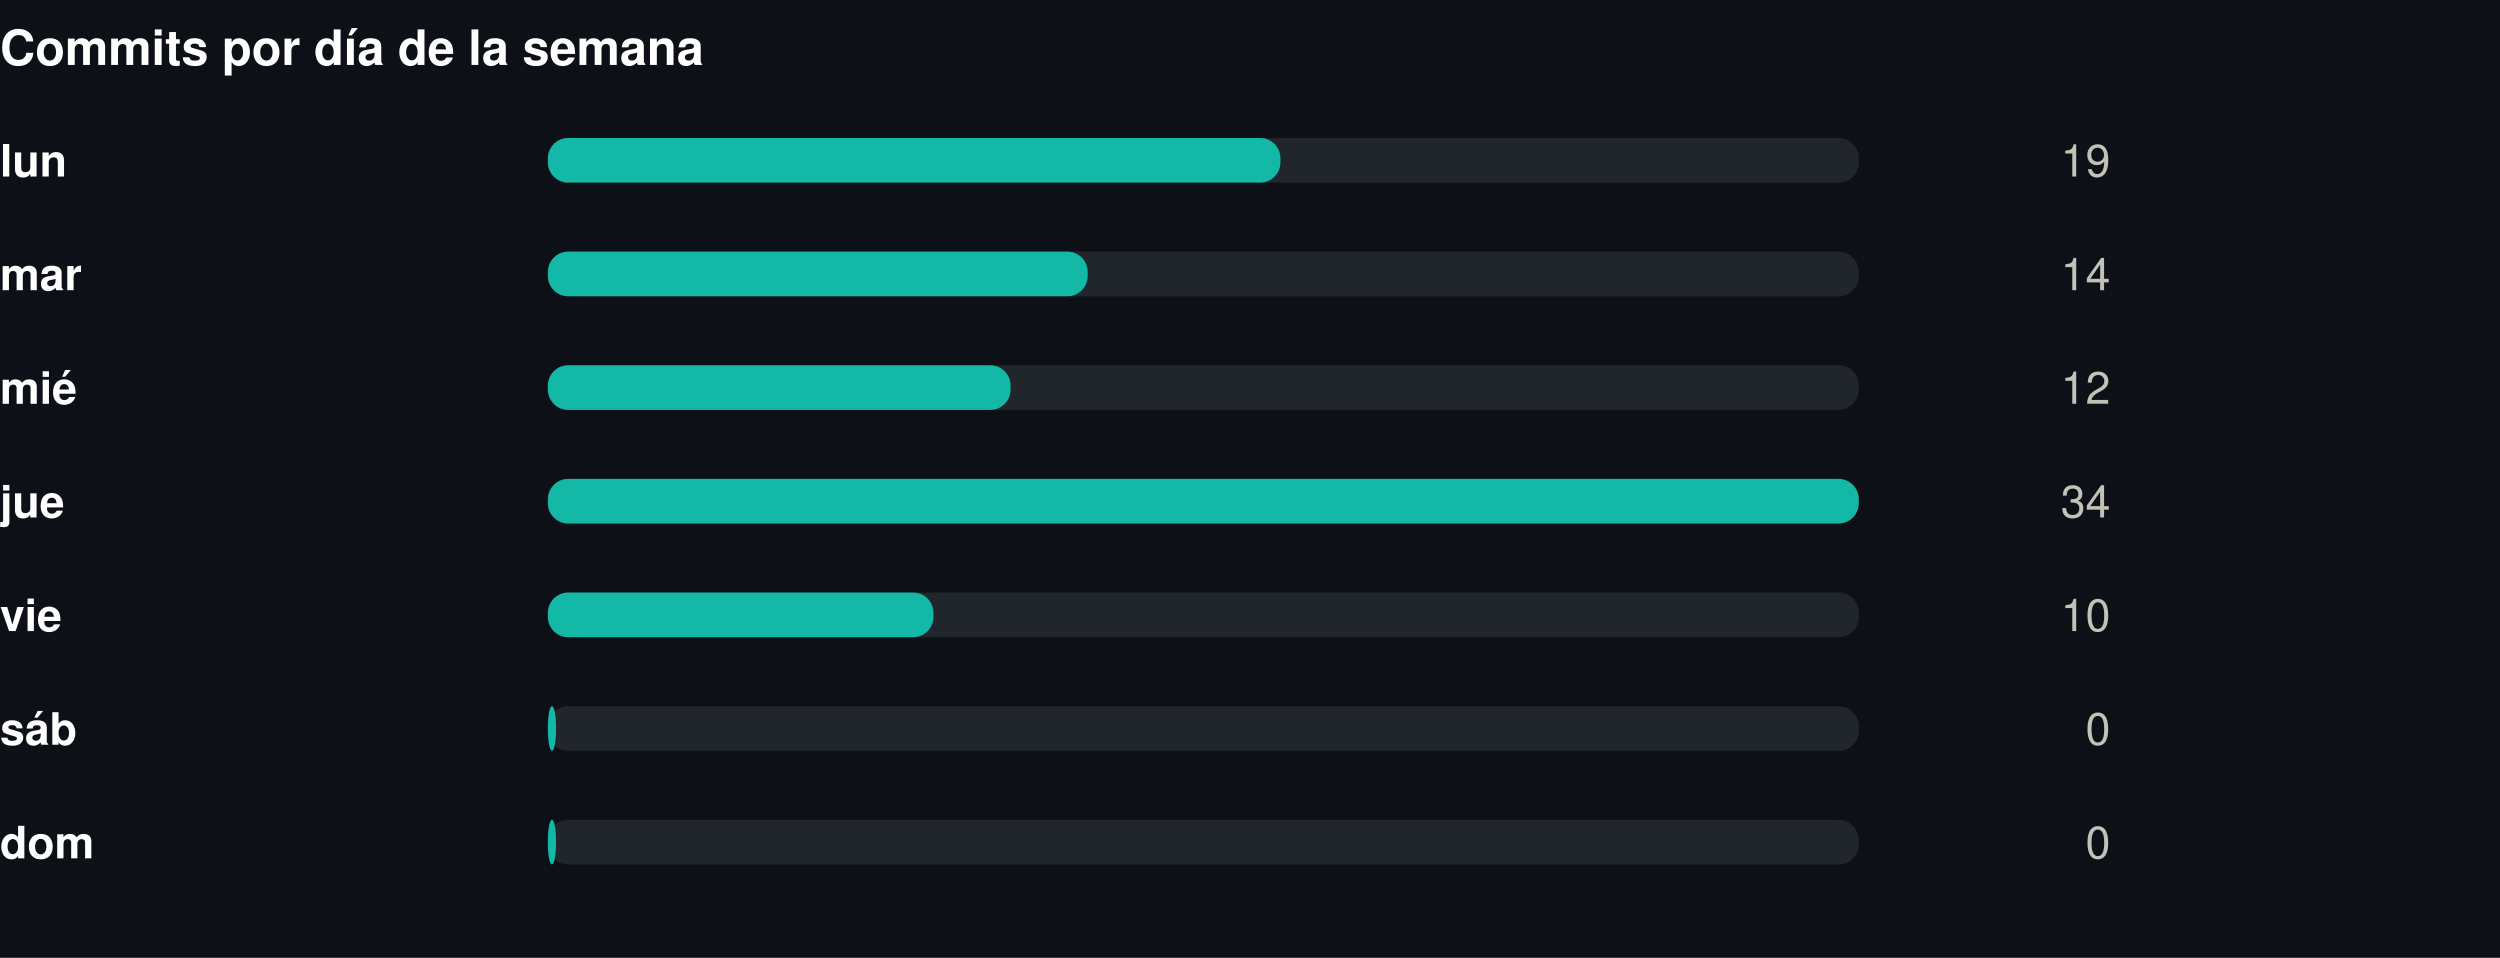
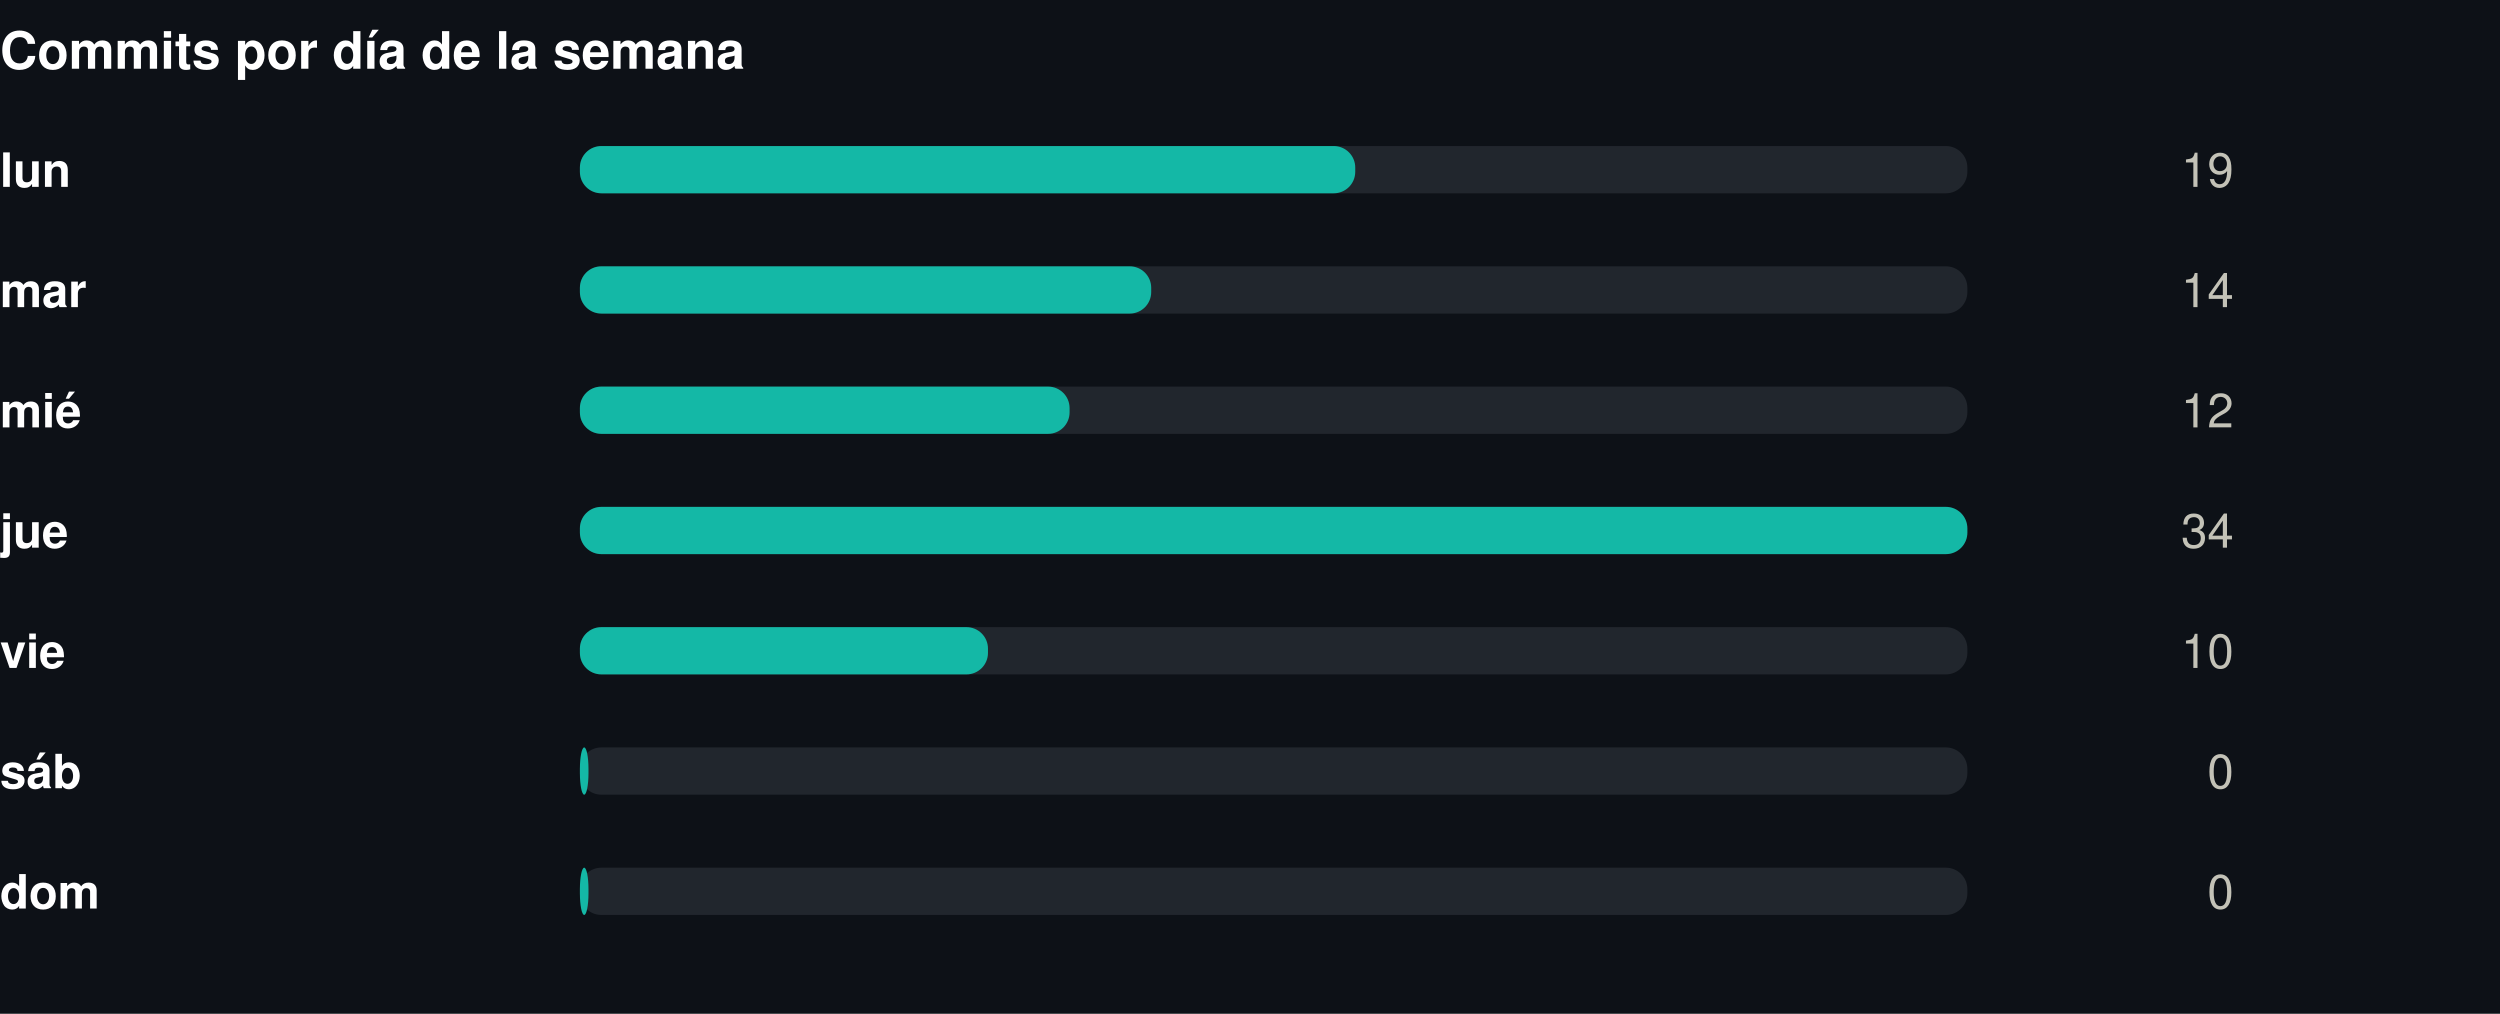
- <svg xmlns="http://www.w3.org/2000/svg" width="616" height="236" viewBox="0 0 616 236" role="img">
-   <rect width="616" height="236" fill="#0d1117" />
+ <svg xmlns="http://www.w3.org/2000/svg" width="582" height="236" viewBox="0 0 582 236" role="img">
+   <rect width="582" height="236" fill="#0d1117" />
  <g transform="translate(0,0)">
    <text x="0" y="16" font-family="-apple-system,BlinkMacSystemFont,'Segoe UI',Helvetica,Arial,sans-serif" font-size="12" font-weight="700" fill="#ffffff" text-anchor="start">Commits por día de la semana</text>
    <text x="0" y="43.5" font-family="-apple-system,BlinkMacSystemFont,'Segoe UI',Helvetica,Arial,sans-serif" font-size="11" font-weight="600" fill="#ffffff" text-anchor="start">lun</text>
    <rect x="135" y="34" width="323" height="11" rx="5" fill="#21262d" />
    <rect x="135" y="34" width="180.5" height="11" rx="5" fill="#14b8a6" />
    <text x="520" y="43.5" font-family="-apple-system,BlinkMacSystemFont,'Segoe UI',Helvetica,Arial,sans-serif" font-size="11" font-weight="400" fill="#c3c2b7" text-anchor="end">19</text>
    <text x="0" y="71.5" font-family="-apple-system,BlinkMacSystemFont,'Segoe UI',Helvetica,Arial,sans-serif" font-size="11" font-weight="600" fill="#ffffff" text-anchor="start">mar</text>
    <rect x="135" y="62" width="323" height="11" rx="5" fill="#21262d" />
    <rect x="135" y="62" width="133.0" height="11" rx="5" fill="#14b8a6" />
    <text x="520" y="71.5" font-family="-apple-system,BlinkMacSystemFont,'Segoe UI',Helvetica,Arial,sans-serif" font-size="11" font-weight="400" fill="#c3c2b7" text-anchor="end">14</text>
    <text x="0" y="99.5" font-family="-apple-system,BlinkMacSystemFont,'Segoe UI',Helvetica,Arial,sans-serif" font-size="11" font-weight="600" fill="#ffffff" text-anchor="start">mié</text>
    <rect x="135" y="90" width="323" height="11" rx="5" fill="#21262d" />
    <rect x="135" y="90" width="114.0" height="11" rx="5" fill="#14b8a6" />
    <text x="520" y="99.5" font-family="-apple-system,BlinkMacSystemFont,'Segoe UI',Helvetica,Arial,sans-serif" font-size="11" font-weight="400" fill="#c3c2b7" text-anchor="end">12</text>
    <text x="0" y="127.5" font-family="-apple-system,BlinkMacSystemFont,'Segoe UI',Helvetica,Arial,sans-serif" font-size="11" font-weight="600" fill="#ffffff" text-anchor="start">jue</text>
    <rect x="135" y="118" width="323" height="11" rx="5" fill="#21262d" />
    <rect x="135" y="118" width="323.0" height="11" rx="5" fill="#14b8a6" />
    <text x="520" y="127.5" font-family="-apple-system,BlinkMacSystemFont,'Segoe UI',Helvetica,Arial,sans-serif" font-size="11" font-weight="400" fill="#c3c2b7" text-anchor="end">34</text>
    <text x="0" y="155.5" font-family="-apple-system,BlinkMacSystemFont,'Segoe UI',Helvetica,Arial,sans-serif" font-size="11" font-weight="600" fill="#ffffff" text-anchor="start">vie</text>
    <rect x="135" y="146" width="323" height="11" rx="5" fill="#21262d" />
    <rect x="135" y="146" width="95.0" height="11" rx="5" fill="#14b8a6" />
    <text x="520" y="155.5" font-family="-apple-system,BlinkMacSystemFont,'Segoe UI',Helvetica,Arial,sans-serif" font-size="11" font-weight="400" fill="#c3c2b7" text-anchor="end">10</text>
    <text x="0" y="183.5" font-family="-apple-system,BlinkMacSystemFont,'Segoe UI',Helvetica,Arial,sans-serif" font-size="11" font-weight="600" fill="#ffffff" text-anchor="start">sáb</text>
    <rect x="135" y="174" width="323" height="11" rx="5" fill="#21262d" />
    <rect x="135" y="174" width="2.0" height="11" rx="5" fill="#14b8a6" />
    <text x="520" y="183.5" font-family="-apple-system,BlinkMacSystemFont,'Segoe UI',Helvetica,Arial,sans-serif" font-size="11" font-weight="400" fill="#c3c2b7" text-anchor="end">0</text>
    <text x="0" y="211.5" font-family="-apple-system,BlinkMacSystemFont,'Segoe UI',Helvetica,Arial,sans-serif" font-size="11" font-weight="600" fill="#ffffff" text-anchor="start">dom</text>
    <rect x="135" y="202" width="323" height="11" rx="5" fill="#21262d" />
    <rect x="135" y="202" width="2.0" height="11" rx="5" fill="#14b8a6" />
    <text x="520" y="211.5" font-family="-apple-system,BlinkMacSystemFont,'Segoe UI',Helvetica,Arial,sans-serif" font-size="11" font-weight="400" fill="#c3c2b7" text-anchor="end">0</text>
  </g>
</svg>
